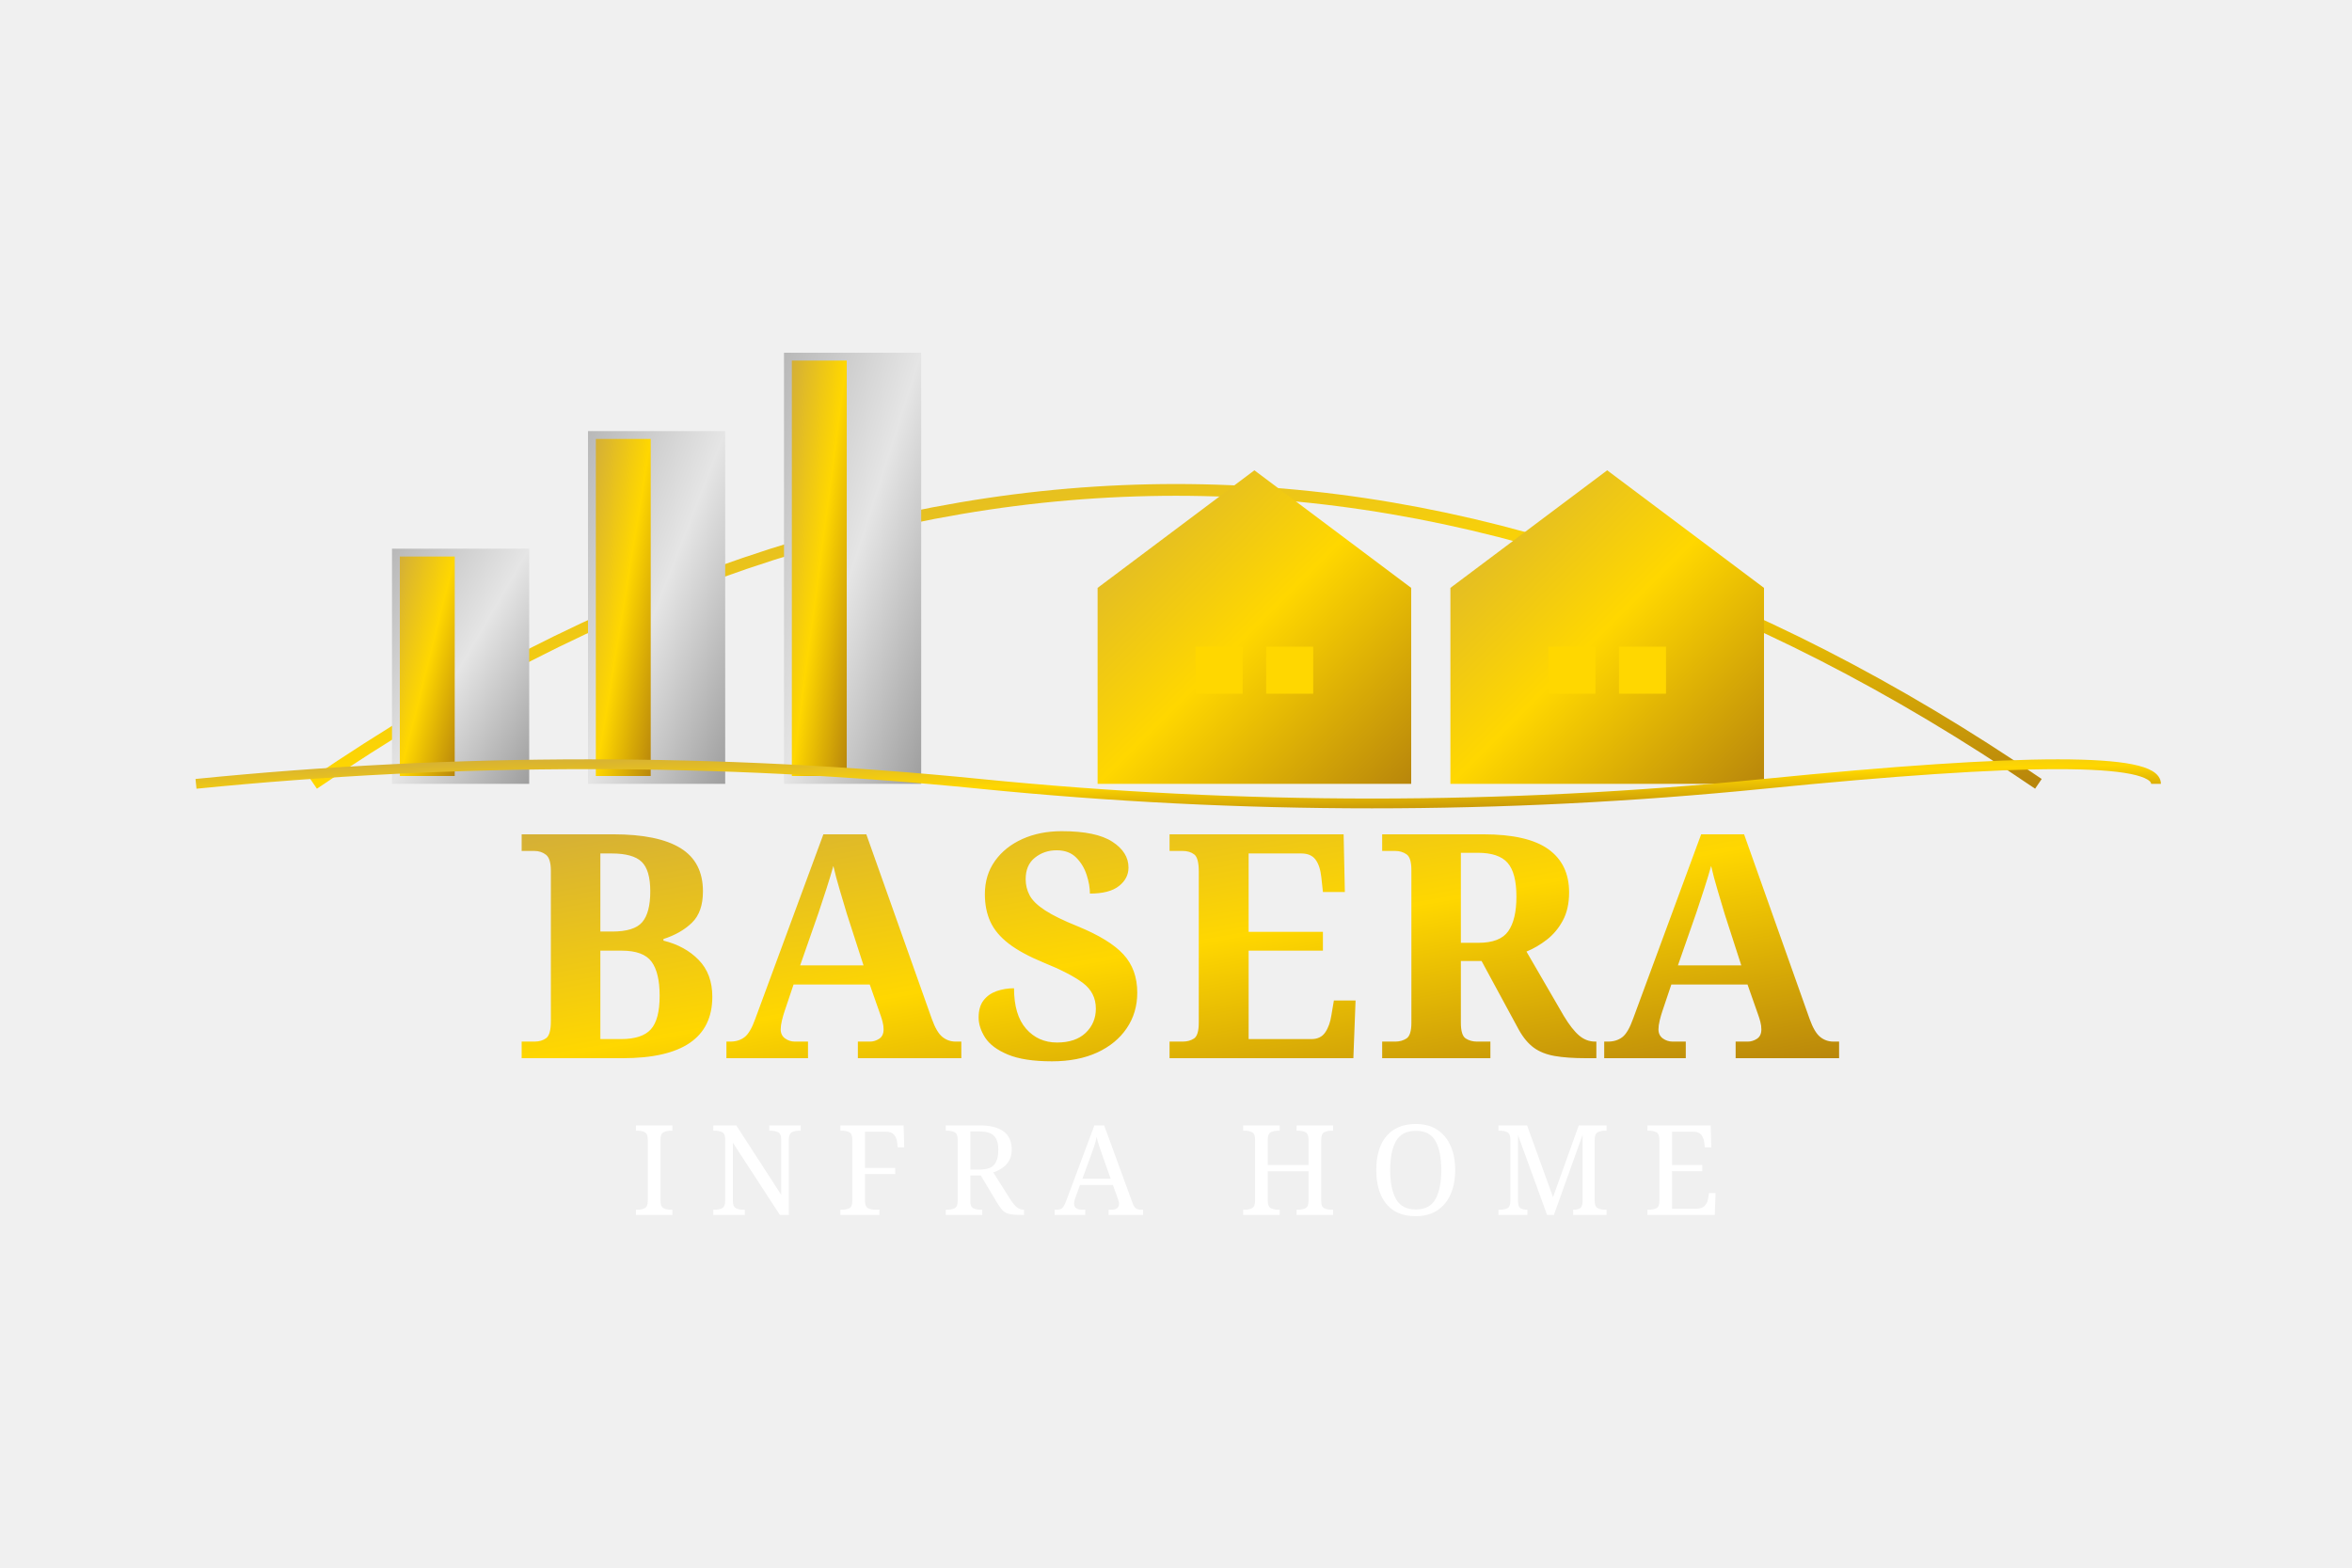
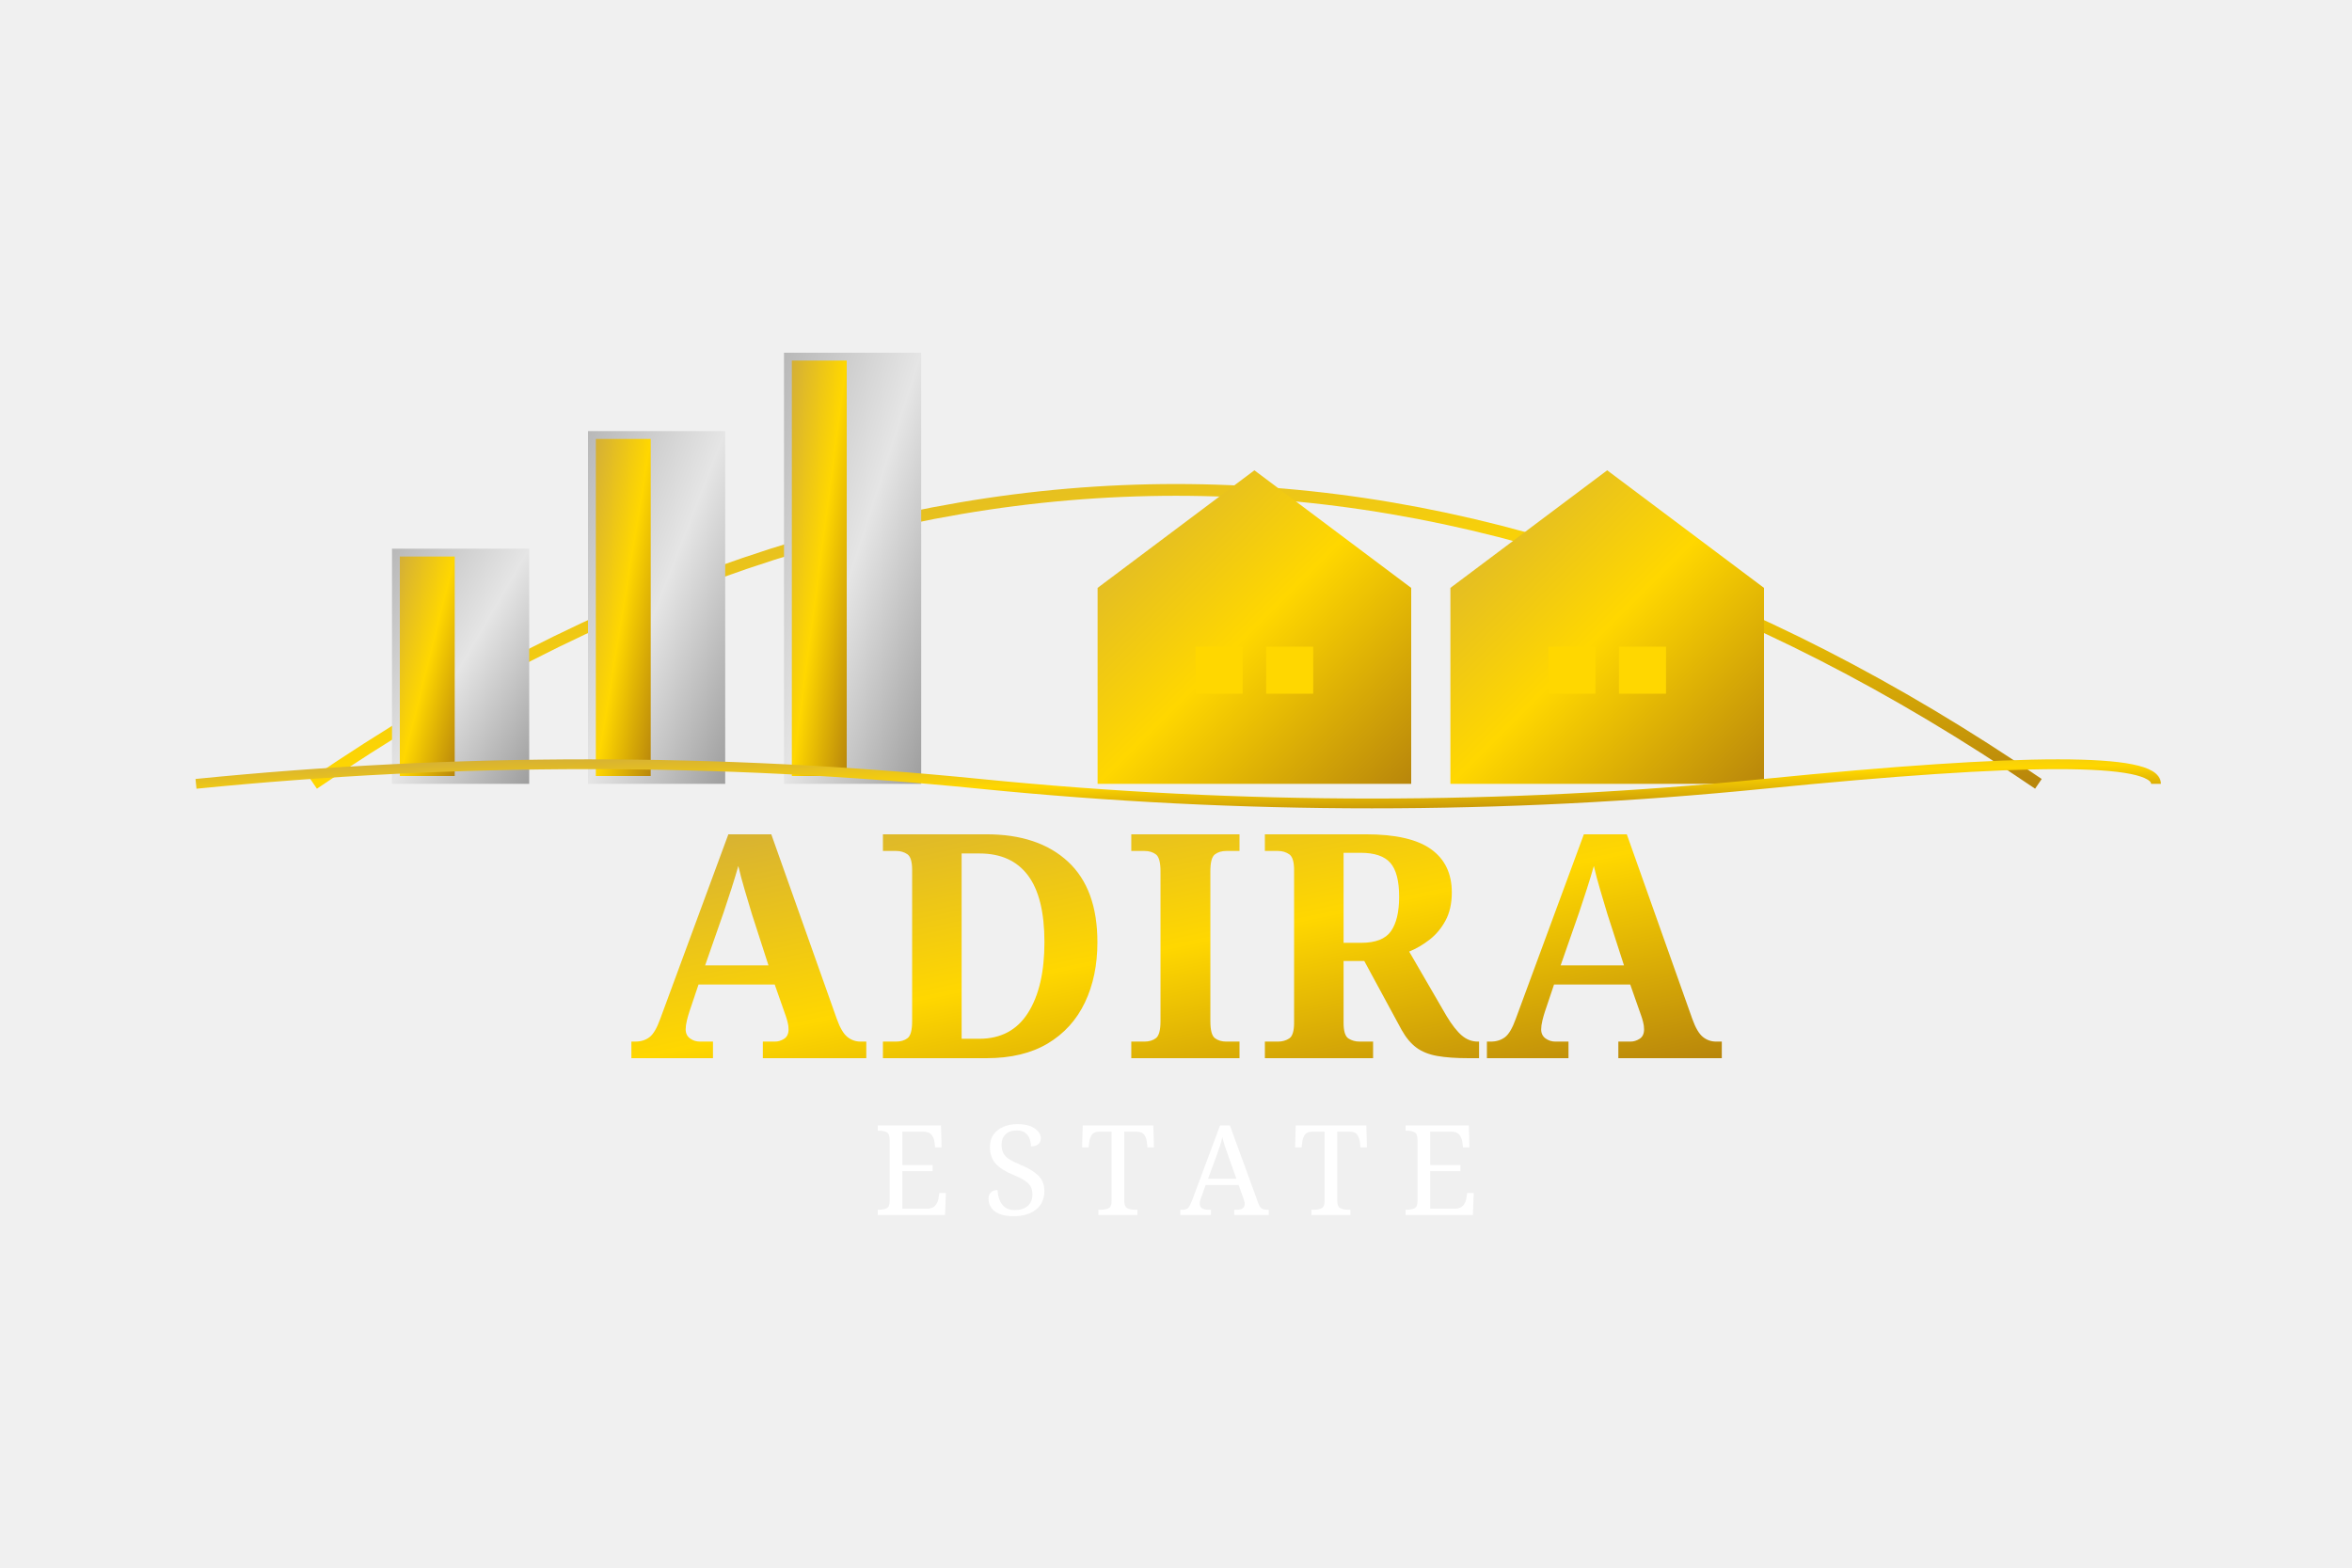
<svg xmlns="http://www.w3.org/2000/svg" viewBox="0 0 600 400" width="600" height="400">
  <defs>
    <linearGradient id="goldGradient" x1="0%" y1="0%" x2="100%" y2="100%">
      <stop offset="0%" style="stop-color:#D4AF37;stop-opacity:1" />
      <stop offset="50%" style="stop-color:#FFD700;stop-opacity:1" />
      <stop offset="100%" style="stop-color:#B8860B;stop-opacity:1" />
    </linearGradient>
    <linearGradient id="silverGradient" x1="0%" y1="0%" x2="100%" y2="100%">
      <stop offset="0%" style="stop-color:#B8B8B8;stop-opacity:1" />
      <stop offset="50%" style="stop-color:#E5E5E5;stop-opacity:1" />
      <stop offset="100%" style="stop-color:#9E9E9E;stop-opacity:1" />
    </linearGradient>
  </defs>
  <path d="M 80 200 Q 300 50, 520 200" stroke="url(#goldGradient)" stroke-width="3" fill="none" />
  <rect x="100" y="140" width="35" height="60" fill="url(#silverGradient)" />
  <rect x="102" y="142" width="14" height="56" fill="url(#goldGradient)" />
  <rect x="150" y="110" width="35" height="90" fill="url(#silverGradient)" />
  <rect x="152" y="112" width="14" height="86" fill="url(#goldGradient)" />
  <rect x="200" y="90" width="35" height="110" fill="url(#silverGradient)" />
  <rect x="202" y="92" width="14" height="106" fill="url(#goldGradient)" />
  <path d="M 280 150 L 320 120 L 360 150 L 360 200 L 280 200 Z" fill="url(#goldGradient)" />
  <rect x="305" y="165" width="12" height="12" fill="#FFD700" />
  <rect x="323" y="165" width="12" height="12" fill="#FFD700" />
  <path d="M 370 150 L 410 120 L 450 150 L 450 200 L 370 200 Z" fill="url(#goldGradient)" />
  <rect x="395" y="165" width="12" height="12" fill="#FFD700" />
  <rect x="413" y="165" width="12" height="12" fill="#FFD700" />
  <path d="M 50 200 Q 150 190, 250 200 T 450 200 T 550 200" stroke="url(#goldGradient)" stroke-width="2.5" fill="none" />
-   <text x="300" y="270" font-family="Georgia, serif" font-size="80" font-weight="bold" fill="url(#goldGradient)" text-anchor="middle" letter-spacing="2">BASERA</text>
+   <text x="300" y="270" font-family="Georgia, serif" font-size="80" font-weight="bold" fill="url(#goldGradient)" text-anchor="middle" letter-spacing="2">ADIRA</text>
  <line x1="130" y1="285" x2="250" y2="285" stroke="url(#goldGradient)" stroke-width="2" />
-   <text x="300" y="310" font-family="Georgia, serif" font-size="32" font-weight="normal" fill="#FFFFFF" text-anchor="middle" letter-spacing="8">INFRA HOME</text>
+   <text x="300" y="310" font-family="Georgia, serif" font-size="32" font-weight="normal" fill="#FFFFFF" text-anchor="middle" letter-spacing="8">ESTATE</text>
  <line x1="350" y1="285" x2="470" y2="285" stroke="url(#goldGradient)" stroke-width="2" />
</svg>
